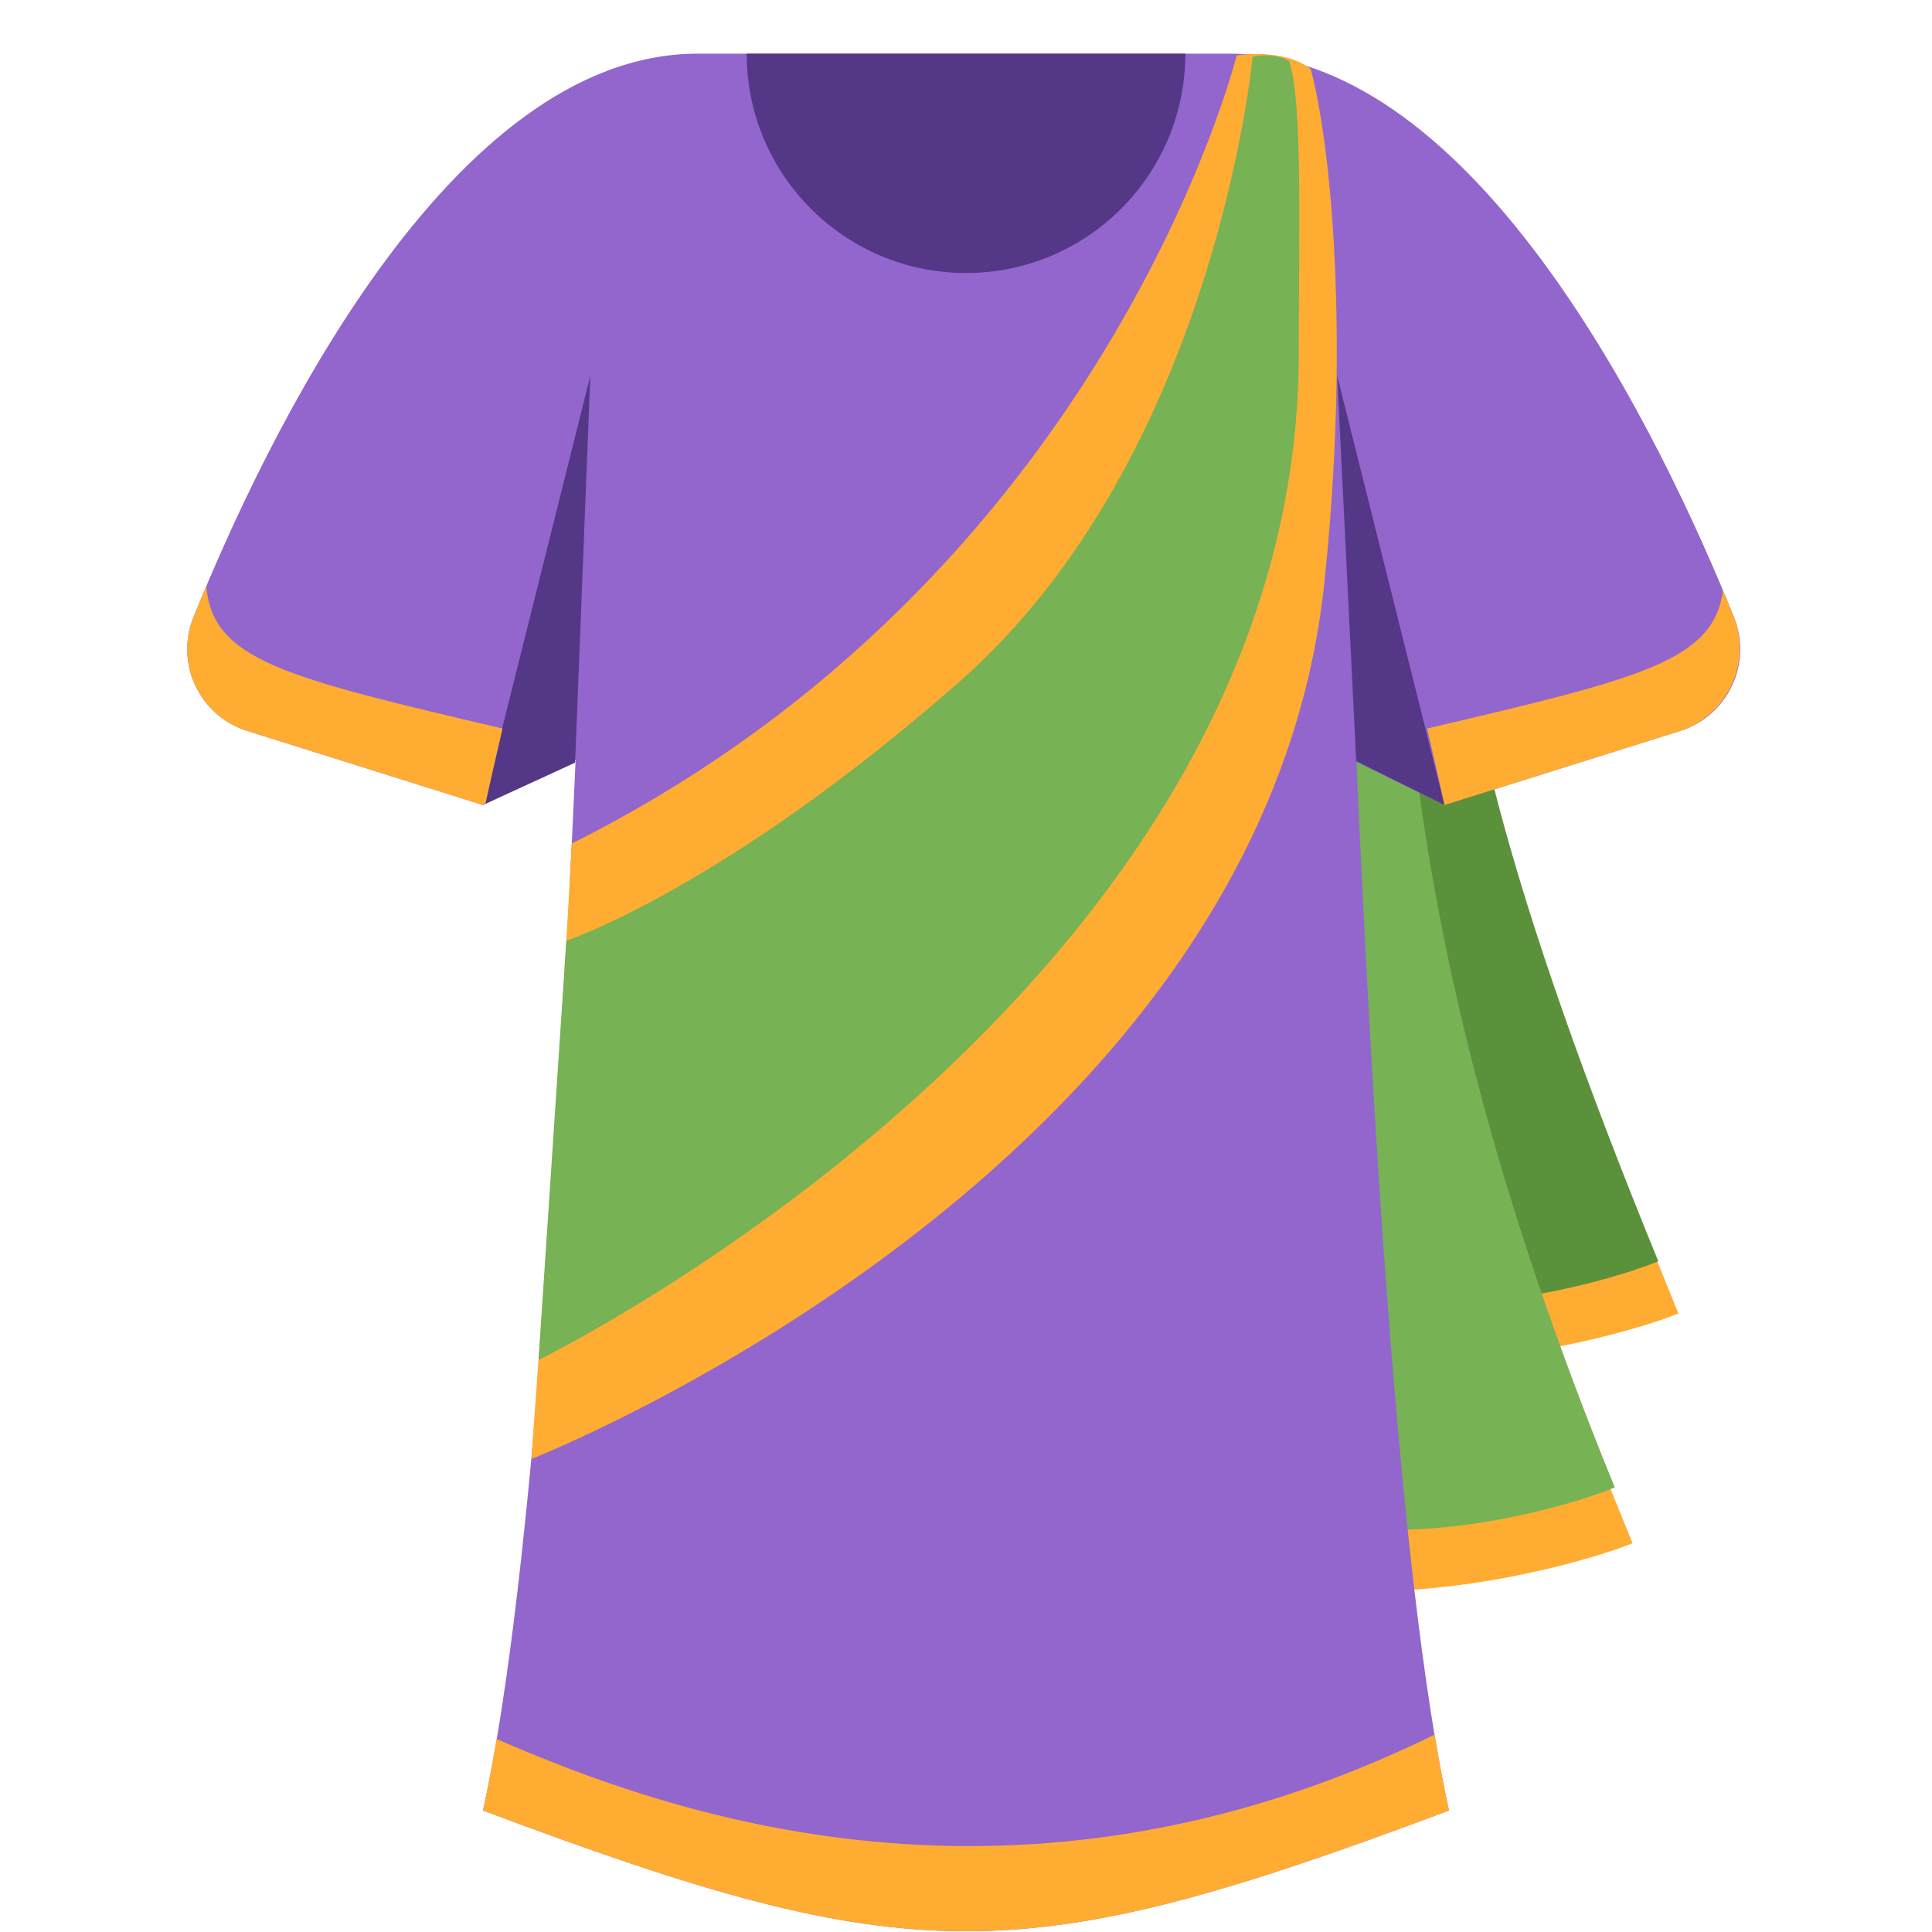
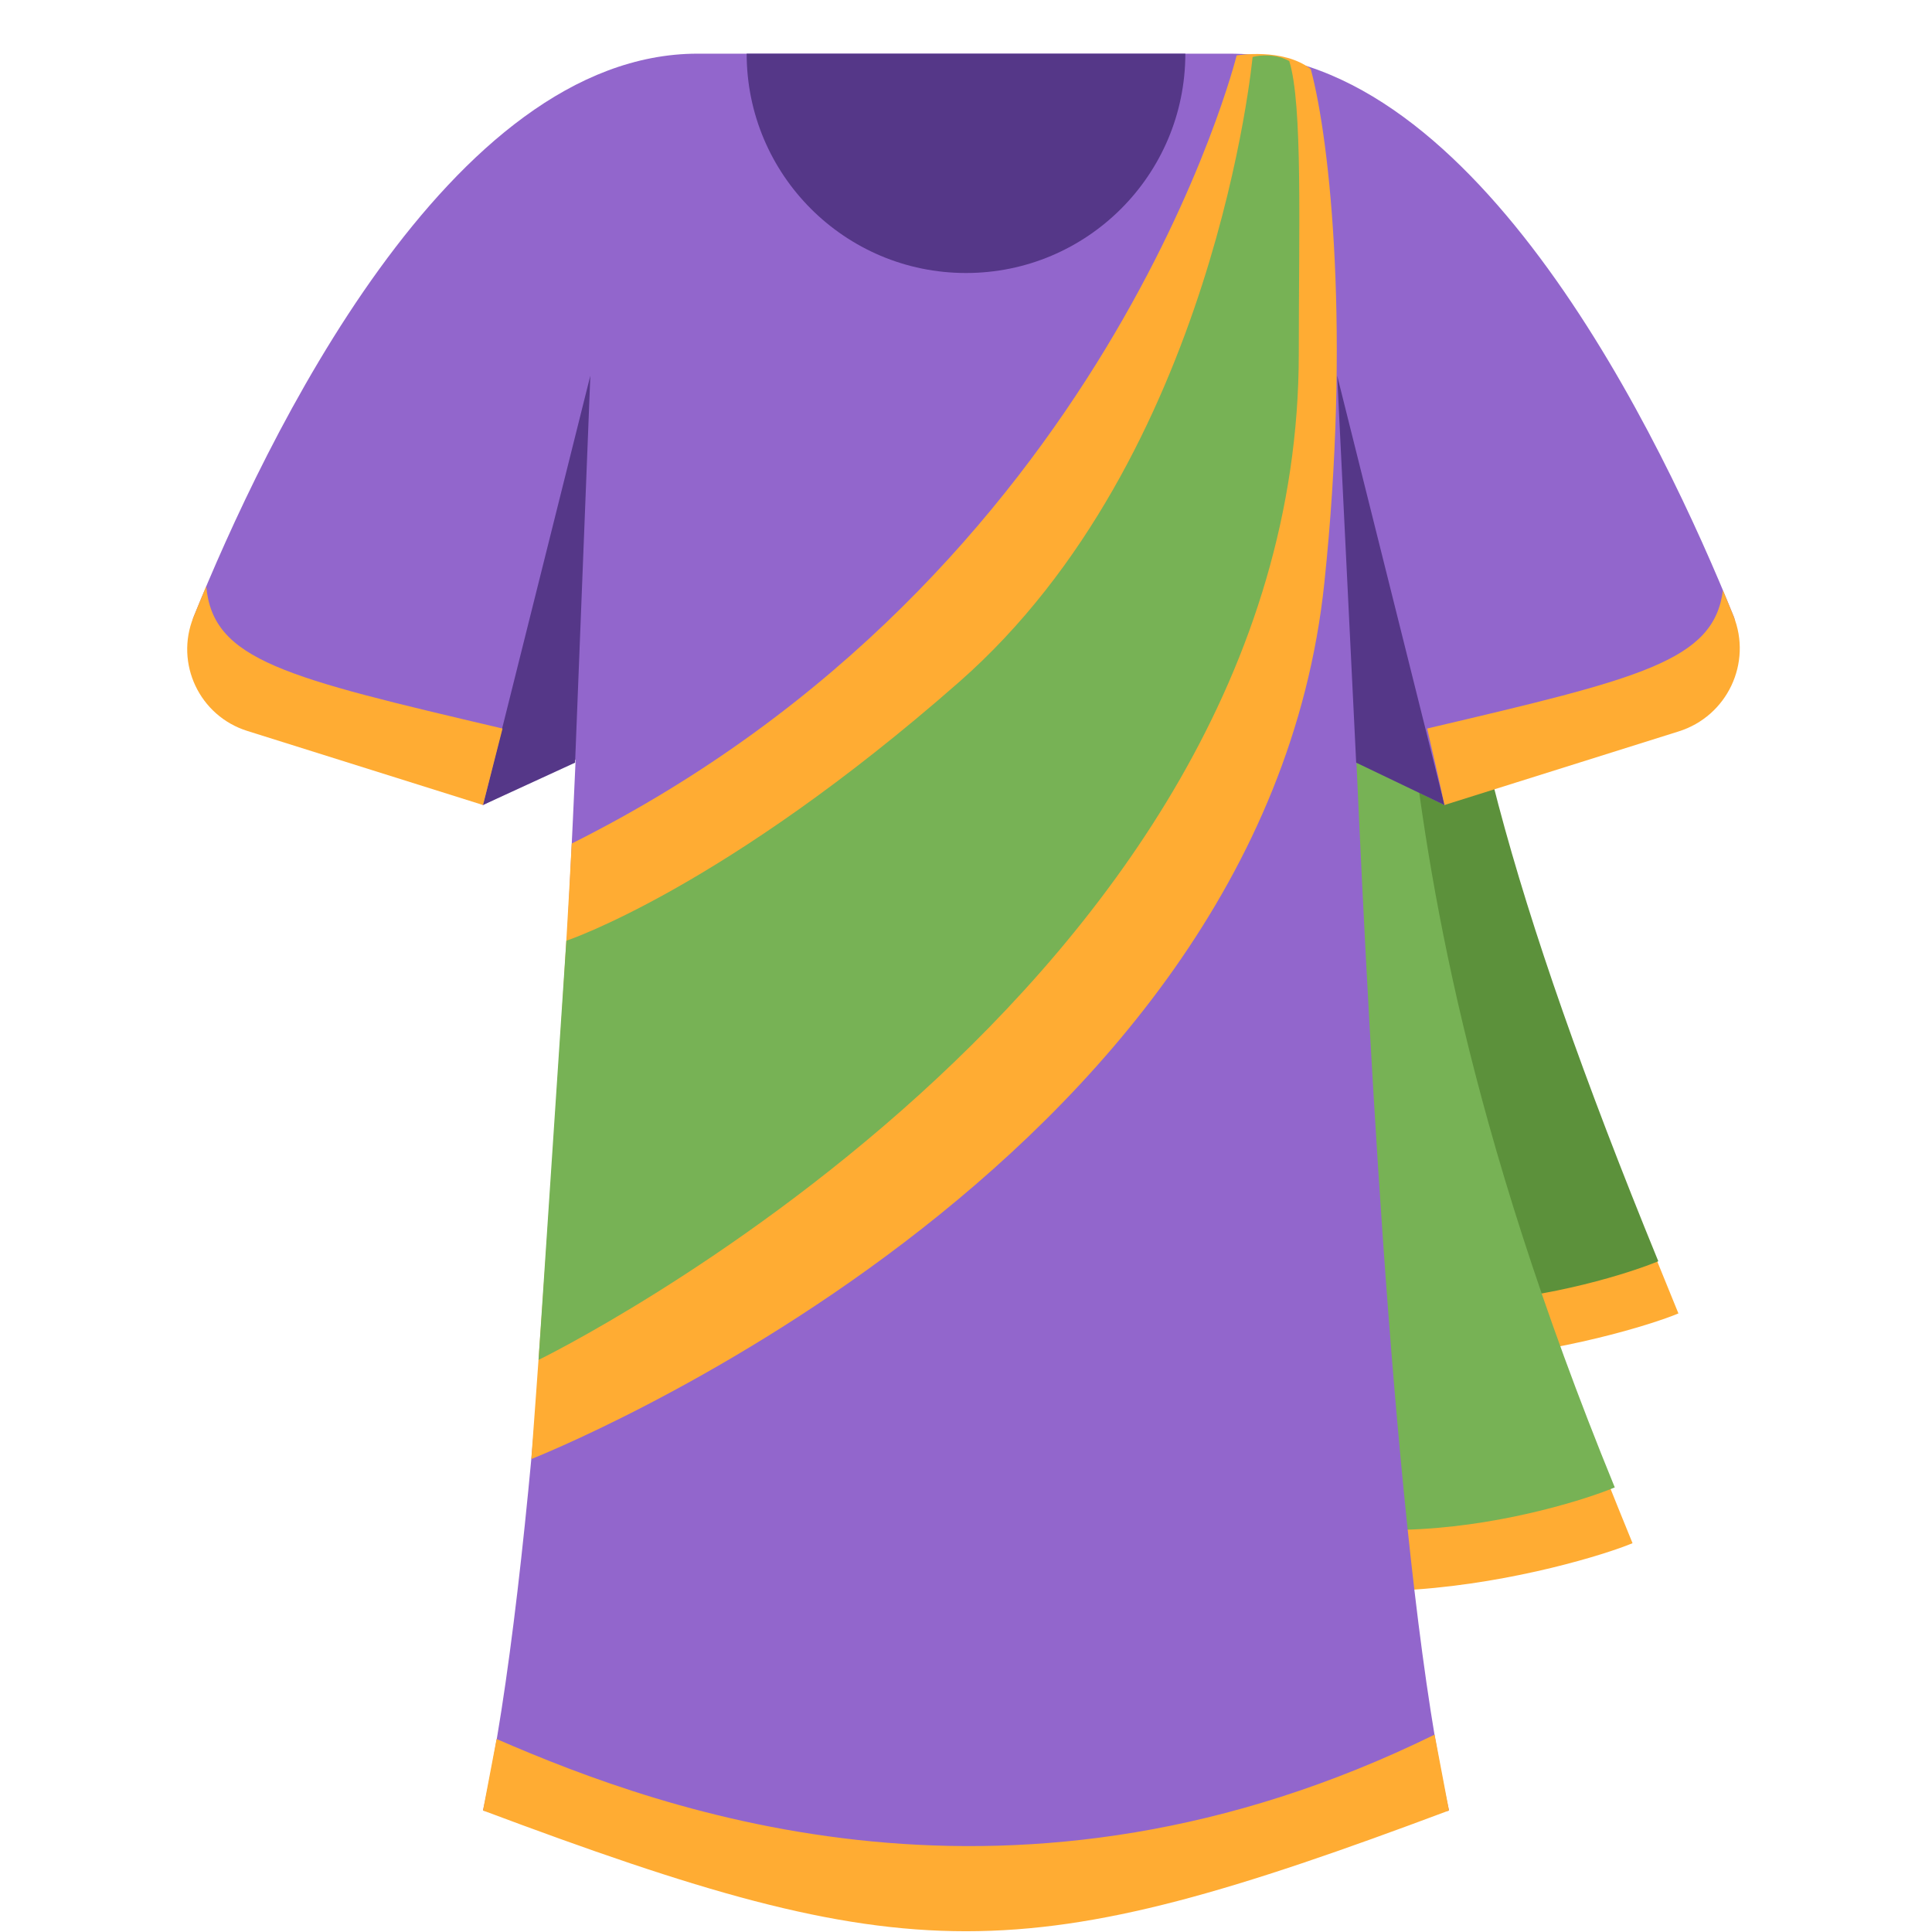
<svg xmlns="http://www.w3.org/2000/svg" viewBox="0 0 36 36">
  <g>
    <path fill="#FFAC33" d="M 26.785,9.606 c -0.071,3.25 1.711,8.071 4.49,14.868 c -1.01,0.423 -6.747,2.074 -8.961,-0.597 c -2.214,-2.67 4.471,-14.271 4.471,-14.271 Z" />
    <path fill="#5C913B" d="M 27.079,9.151 c -0.071,3.25 1.042,7.553 3.821,14.35 c -1.009,0.422 -5.942,1.905 -8.156,-0.765 s 4.335,-13.585 4.335,-13.585 Z" />
  </g>
  <g>
    <path fill="#FFAC33" d="M 26.261,13.896 c -0.071,3.25 1.38,8.063 4.159,14.859 c -1.01,0.423 -6.747,2.075 -8.961,-0.595 c -2.215,-2.67 4.802,-14.264 4.802,-14.264 Z" />
    <path fill="#77B255" d="M 26.268,13.366 c 0.34,2.964 1.042,7.554 3.821,14.35 c -1.009,0.422 -5.942,1.905 -8.157,-0.765 c -1.516,-1.829 -0.556,-11.372 1.231,-14.78 c 0.821,-1.568 3.105,1.195 3.105,1.195 Z" />
  </g>
  <g>
-     <path fill="#9266CC" d=" M 8.916,15  L 7.275,14.198  C 7.533,19.95 8.032,29.381 9,33.736  C 1,36.736 -1,36.736 -9,33.736  C -8.03,29.37 -7.531,19.918 -7.274,14.156  L -9,15  L -13.392,13.62  C -14.282,13.341 -14.744,12.366 -14.395,11.501  C -13.063,8.203 -9.626,1 -5,1  L -4,1   L  3.916,1  L 4.916,1  C 9.541,1 12.978,8.198 14.31,11.498  C 14.659,12.364 14.196,13.341 13.305,13.621  L 8.916,15  Z" transform="translate(18 0)" />
+     <path fill="#9266CC" d=" M 8.916,15  L 7.275,14.198  C 7.533,19.95 8.032,29.381 9,33.736  C 1,35.736 -1,35.736 -9,33.736  C -8.03,29.37 -7.531,19.918 -7.274,14.156  L -9,15  C -9,15 -14.744,12.366 -14.395,11.501  C -13.063,8.203 -9.626,1 -5,1  L -4,1   L  3.916,1  L 4.916,1  C 9.541,1 12.978,8.198 14.31,11.498  C 14.659,12.364 8.916,15 8.916,15  Z" transform="translate(18 0)" />
		left armpit
		<path fill="#553788" d=" M -7.284,14.211  L -9,15  L -7,7  L -7.284,14.211  Z" transform="translate(18 0)" />
		right armpit
- 		<path fill="#553788" d=" M 7.354,14.182  L 7,7  L 9,15  L 7.354,14.182  Z" transform="translate(17.9165 0)" />
+ 		<path fill="#553788" d=" M 7.354,14.211  L 7,7  L 9,15  L 7.354,14.211  Z" transform="translate(17.9165 0)" />
		neck hole
		<path fill="#553788" d="M 18,5.087 a 4.087,4.087 0 01 -4.087,-4.087 h8.174 a 4.087,4.087 0 01 -4.087,4.087 Z" />
		left sleeve hem
- 		<path fill="#FFAC33" d=" M -14.157,10.926  C -14.032,12.308 -12.688,12.623 -8.636,13.575  C -8.71,13.906 -8.833,14.417 -8.955,14.978  L -9,15  L -13.392,13.62  C -14.282,13.341 -14.744,12.365 -14.395,11.5  C -14.323,11.322 -14.241,11.126 -14.157,10.926 Z" transform="translate(18 0)" />
+ 		<path fill="#FFAC33" d=" M -14.157,10.926  C -14.032,12.308 -12.688,12.623 -8.636,13.575  L -9,15  L -13.392,13.62  C -14.282,13.341 -14.744,12.365 -14.395,11.5  C -14.323,11.322 -14.241,11.126 -14.157,10.926 Z" transform="translate(18 0)" />
		right sleeve hem
		<path fill="#FFAC33" d=" M 8.677,13.575  C 12.654,12.64 14.019,12.318 14.188,11  C 14.255,11.161 14.323,11.325 14.383,11.472  C 14.739,12.352 14.269,13.345 13.363,13.629  L 9,15  C 8.878,14.43 8.752,13.91 8.677,13.575  Z" transform="translate(17.916)" />
		bottom hem
- 		<path fill="#FFAC33" d=" M -8.747,32.404  C -5.595,33.773 0.929,36.151 8.732,32.322  C 8.818,32.831 8.906,33.313 9,33.736  C 1,36.736 -1,36.736 -9,33.736  C -8.912,33.336 -8.828,32.882 -8.747,32.404  Z" transform="translate(18 0)" />
+ 		<path fill="#FFAC33" d=" M -8.747,32.404  C -5.595,33.773 0.929,36.151 8.732,32.322 L 9,33.736  C 1,36.736 -1,36.736 -9,33.736 L -8.747,32.404  Z" transform="translate(18 0)" />
  </g>
  <g>
    <path fill="#FFAC33" d="M 24.677,10.865 c -1.155,10.985 -14.777,16.322 -14.777,16.322 s 0.53,-7.103 0.753,-11.469 c 10.001,-5 12.39,-14.685 12.39,-14.685 s 0.862,-0.148 1.381,0.253 c 0.371,1.381 0.737,4.97 0.253,9.579 Z" />
    <path fill="#77B255" d="M 24.201,6.587 c 0,11.852 -14.166,18.753 -14.166,18.753 l 0.518,-7.811 s 2.939,-0.973 7.321,-4.823 c 4.776,-4.195 5.466,-11.644 5.466,-11.644 s 0.356,-0.103 0.683,0.075 c 0.253,0.798 0.178,3.13 0.178,5.45 Z" />
  </g>
</svg>
